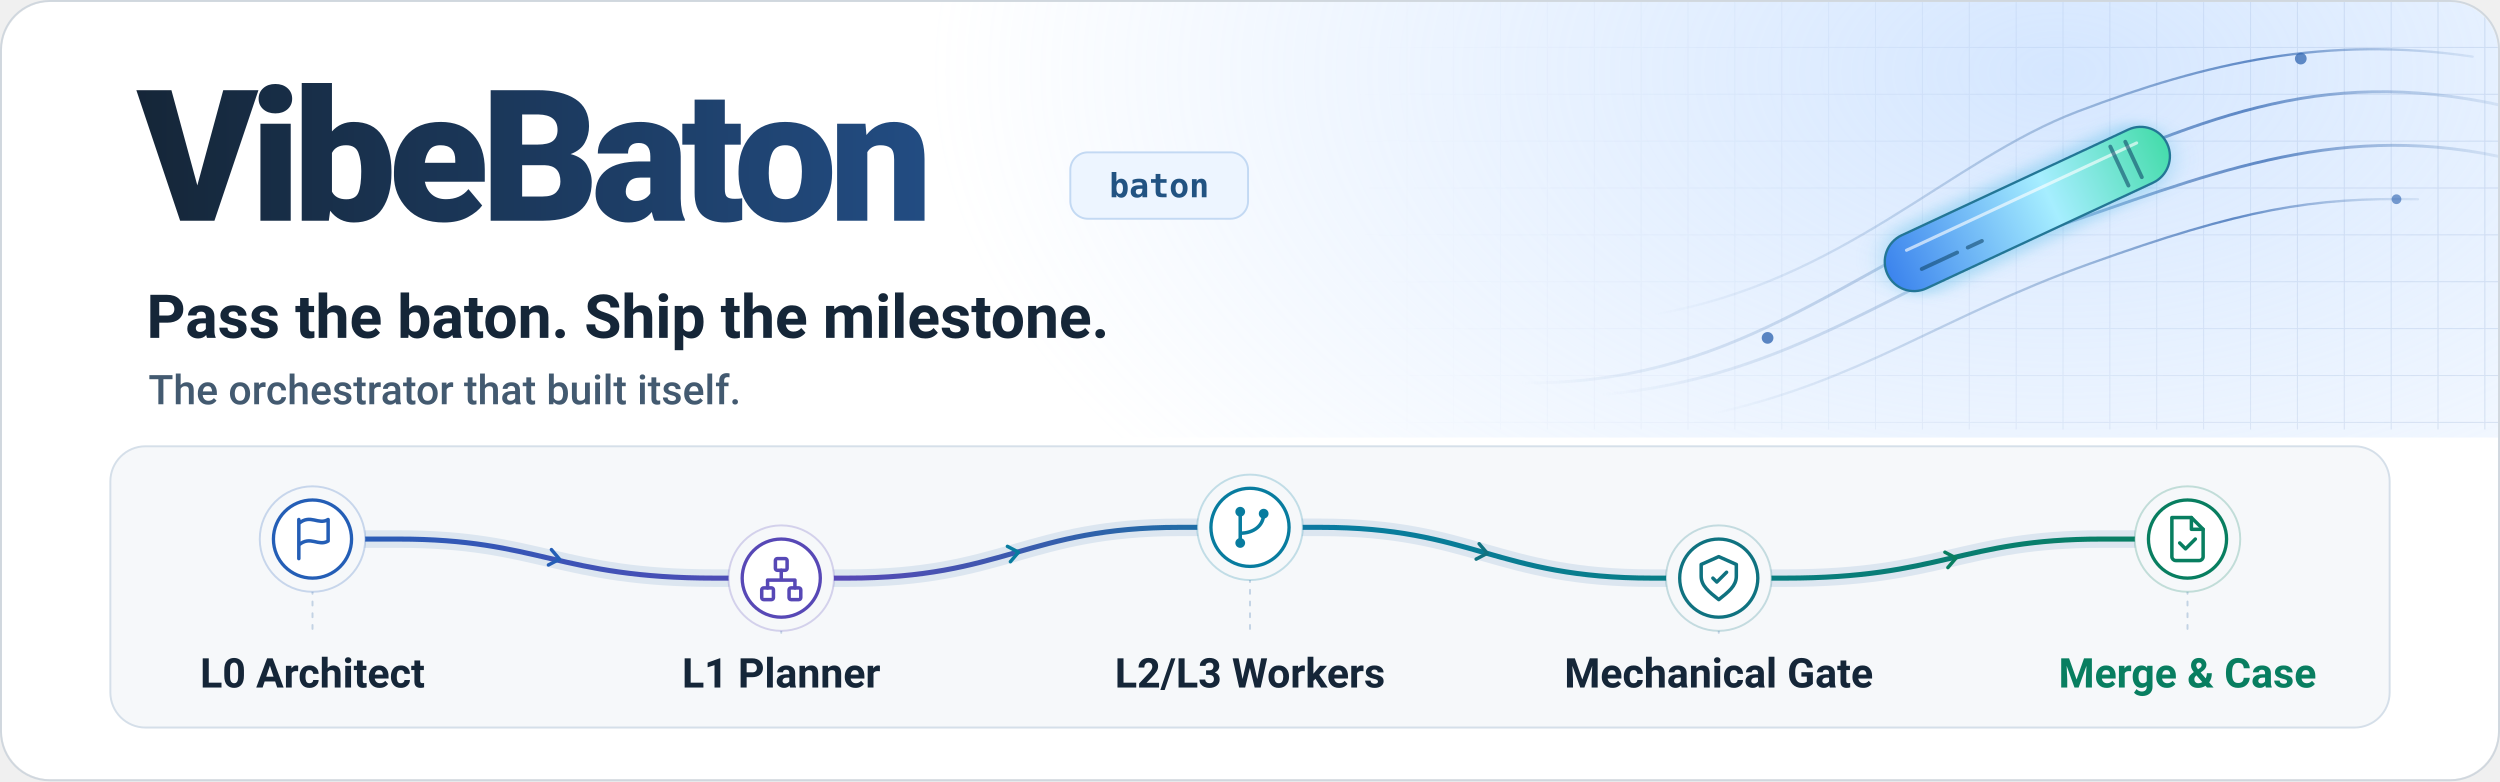
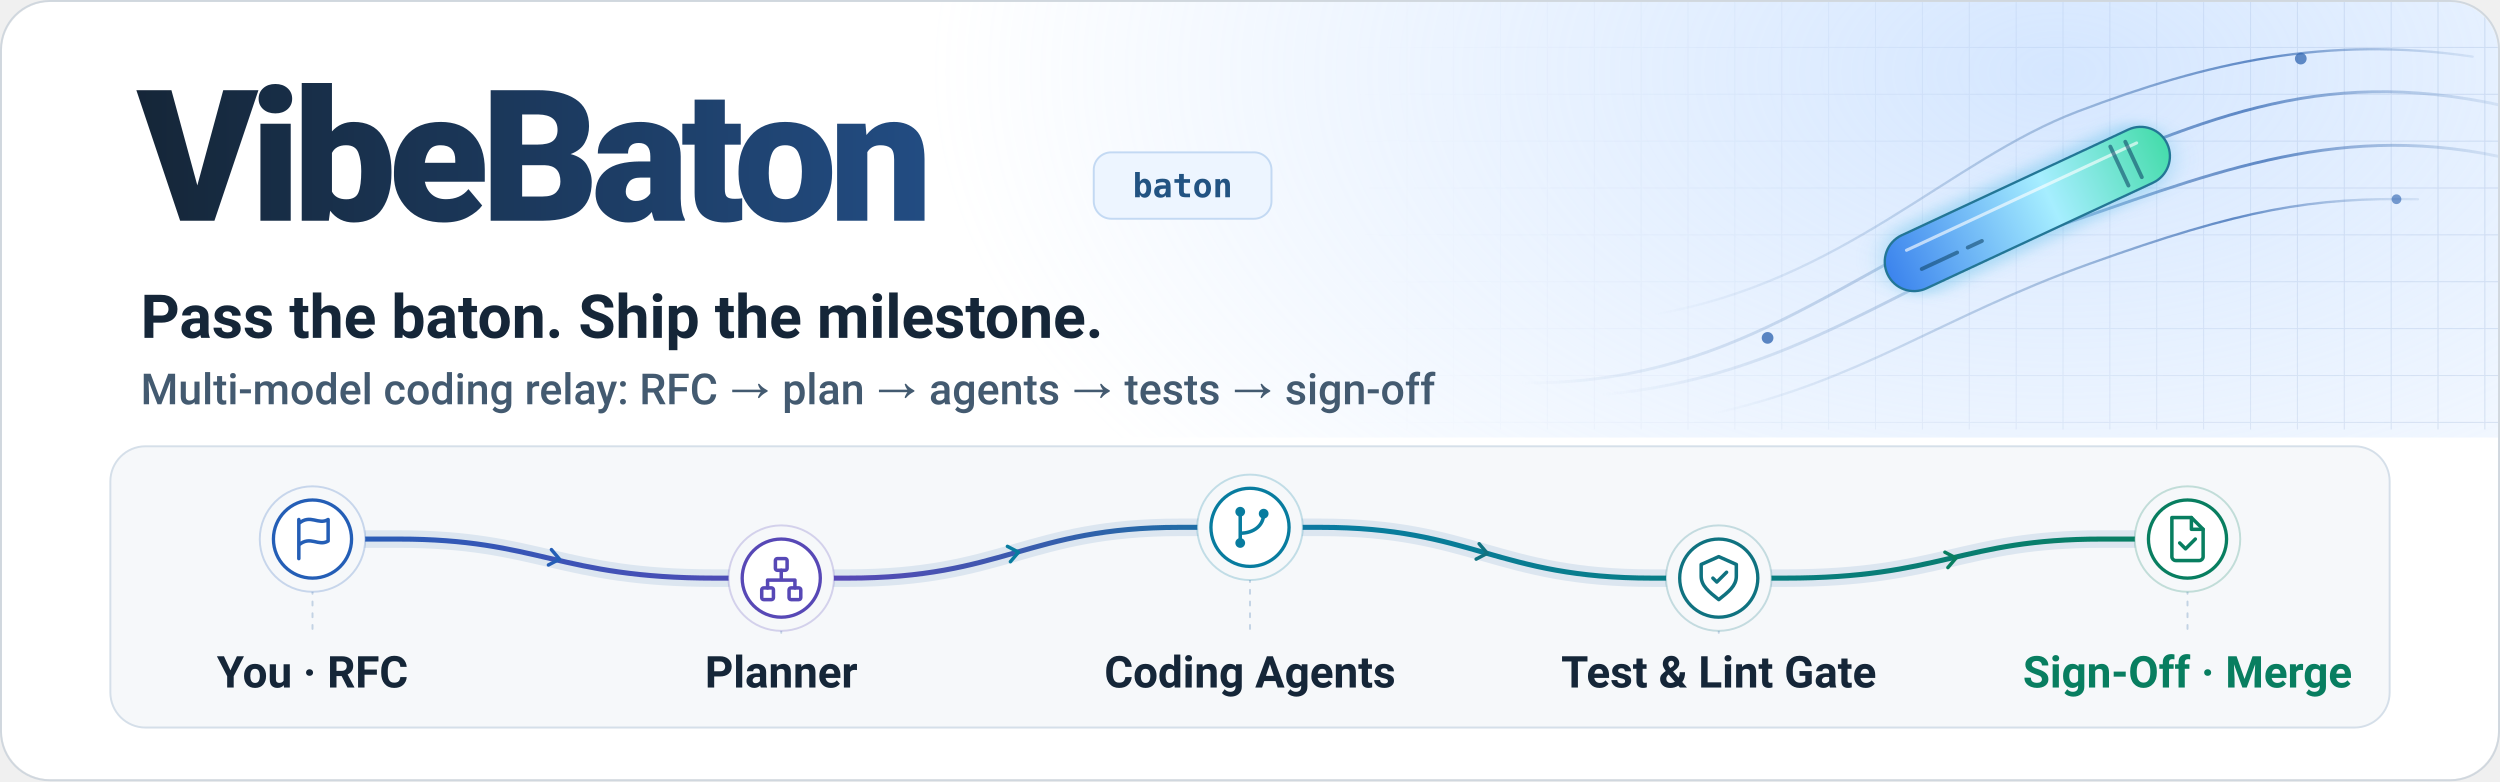
<svg xmlns="http://www.w3.org/2000/svg" width="1280" height="400" viewBox="0 0 1280 400" role="img" aria-labelledby="hero-title hero-description">
  <defs>
    <clipPath id="hero-frame">
      <rect x="1" y="1" width="1278" height="398" rx="25" />
    </clipPath>
    <radialGradient id="hero-wash" gradientUnits="userSpaceOnUse" cx="1054" cy="37" r="578" gradientTransform="matrix(1 0 0 .59 0 15)">
      <stop stop-color="#9bc5ff" stop-opacity=".42" />
      <stop offset="1" stop-color="#9bc5ff" stop-opacity="0" />
    </radialGradient>
    <linearGradient id="hero-grid-fade">
      <stop stop-color="#ffffff" stop-opacity="0" />
      <stop offset="1" stop-color="#ffffff" />
    </linearGradient>
    <mask id="hero-grid-mask">
      <rect x="690" width="590" height="220" fill="url(#hero-grid-fade)" />
    </mask>
    <pattern id="hero-grid" width="24" height="24" patternUnits="userSpaceOnUse">
      <path d="M24 0H0V24" fill="none" stroke="#6588b9" stroke-opacity=".19" />
    </pattern>
    <linearGradient id="hero-wordmark">
      <stop stop-color="#152638" />
      <stop offset="1" stop-color="#224c82" />
    </linearGradient>
    <linearGradient id="hero-track">
      <stop stop-color="#245eb6" />
      <stop offset=".28" stop-color="#5748b6" />
      <stop offset=".55" stop-color="#087c9f" />
      <stop offset="1" stop-color="#087e60" />
    </linearGradient>
    <linearGradient id="hero-baton">
      <stop stop-color="#3b83ed" />
      <stop offset=".58" stop-color="#a6eeff" />
      <stop offset="1" stop-color="#45dcab" />
    </linearGradient>
    <linearGradient id="hero-trace">
      <stop stop-color="#7b9eca" stop-opacity="0" />
      <stop offset=".49" stop-color="#7b9eca" stop-opacity=".62" />
      <stop offset=".74" stop-color="#2b61af" stop-opacity=".72" />
      <stop offset="1" stop-color="#7b9eca" stop-opacity=".18" />
    </linearGradient>
    <filter id="hero-baton-halo" x="-60%" y="-170%" width="220%" height="440%">
      <feGaussianBlur stdDeviation="5" />
    </filter>
    <path id="hero-route" d="M160 276H204C276 276 286 296 366 296H434C514 296 526 270 604 270H676C754 270 766 296 846 296H914C994 296 1004 276 1076 276H1120" />
  </defs>
  <style>
    text { font-family: -apple-system, BlinkMacSystemFont, 'Segoe UI', Roboto, Helvetica, Arial, sans-serif; }
    .cli { font-family: ui-monospace, SFMono-Regular, Menlo, Consolas, monospace; }
    @media (prefers-reduced-motion: reduce) {
      .baton-motion { display: none; }
    }
  </style>
  <g clip-path="url(#hero-frame)">
    <rect width="1280" height="400" fill="#ffffff" />
    <rect width="1280" height="224" fill="url(#hero-wash)" />
    <rect x="690" width="590" height="220" fill="url(#hero-grid)" mask="url(#hero-grid-mask)" />
    <g fill="none" stroke="url(#hero-trace)" stroke-linecap="round">
      <path d="M777 196C887 198 942 140 1034 101S1185 33 1281 54" stroke-width="1.5" />
      <path d="M821 202C919 193 973 143 1050 117S1193 62 1279 80" stroke-width="1.5" />
      <path d="M847 161C944 144 998 82 1064 57S1191 18 1266 29" stroke-width="1.2" />
      <path d="M876 212C953 195 992 163 1070 135S1184 101 1238 102" stroke-width="1.2" />
    </g>
    <g fill="#2b61af">
      <circle cx="905" cy="173" r="3" opacity=".76" />
      <circle cx="1178" cy="30" r="3" opacity=".72" />
      <circle cx="1227" cy="102" r="2.5" opacity=".61" />
    </g>
    <g transform="translate(1038 107) rotate(-25)">
      <rect x="-79" y="-19" width="158" height="38" rx="19" fill="#47b6e4" opacity=".37" filter="url(#hero-baton-halo)" />
      <rect x="-79" y="-15" width="158" height="30" rx="15" fill="url(#hero-baton)" stroke="#237695" stroke-width="1.2" />
      <path d="M-65-7H65" stroke="#ffffff" stroke-opacity=".63" stroke-width="1.6" stroke-linecap="round" />
      <path d="M-62 5h20m6 0h8m80-16v22m8-21v20" fill="none" stroke="#0f4668" stroke-opacity=".58" stroke-width="2" stroke-linecap="round" />
    </g>
  </g>
  <rect x=".5" y=".5" width="1279" height="399" rx="25" fill="none" stroke="#d0d7de" />
-   <text x="70" y="113" fill="url(#hero-wordmark)" font-size="94" font-weight="800" letter-spacing="-4">VibeBaton</text>
-   <rect x="548" y="78" width="91" height="34" rx="9" fill="#edf5ff" stroke="#c3d9f3" />
-   <text x="593.5" y="101" fill="#225382" font-size="17" font-weight="600" text-anchor="middle" class="cli">baton</text>
-   <text x="75" y="173" fill="#152638" font-size="31" font-weight="700">Pass the baton. Ship the milestone.</text>
-   <text x="76" y="207" fill="#435a70" font-size="21" font-weight="500">The orchestrator that built itself.</text>
+   <text x="70" y="113" fill="url(#hero-wordmark)" font-size="94" font-weight="800" letter-spacing="-4" textLength="470" lengthAdjust="spacingAndGlyphs">VibeBaton</text>
+   <rect x="560" y="78" width="91" height="34" rx="9" fill="#edf5ff" stroke="#c3d9f3" />
+   <text x="605.5" y="101" fill="#225382" font-size="17" font-weight="600" text-anchor="middle" class="cli">baton</text>
+   <text x="72" y="173" fill="#152638" font-size="31" font-weight="700">Pass the baton. Ship the milestone.</text>
+   <text x="72" y="207" fill="#435a70" font-size="22" font-weight="500">Multi-model coding relay: RFC → plan → agents → tests → sign-off</text>
  <rect x="56.5" y="228.5" width="1167" height="144" rx="18" fill="#f6f8fa" stroke="#d5dfe9" />
  <g fill="none" stroke-linecap="round">
    <use href="#hero-route" stroke="#dce6f0" stroke-width="9" />
    <use href="#hero-route" stroke="url(#hero-track)" stroke-width="2.6" />
    <g stroke="#c3d3e4" stroke-dasharray="2 4">
      <path d="M160 302v23m240-3v3m240-29v29m240-3v3m240-23v23" />
    </g>
    <g stroke-width="1.8" stroke-linejoin="round">
      <path d="m-3.5-4 5 4-5 4" transform="translate(285 286) rotate(11)" stroke="#245eb6" />
      <path d="m-3.5-4 5 4-5 4" transform="translate(520 283) rotate(-11)" stroke="#087c9f" />
      <path d="m-3.5-4 5 4-5 4" transform="translate(760 283) rotate(11)" stroke="#0f7280" />
      <path d="m-3.5-4 5 4-5 4" transform="translate(1000 286) rotate(-11)" stroke="#087e60" />
    </g>
  </g>
  <g transform="translate(160 276)" color="#245eb6">
    <circle r="27" fill="#f6f8fa" stroke="currentColor" stroke-opacity=".22" />
    <circle r="20" fill="#ffffff" stroke="currentColor" stroke-width="1.7" />
    <g fill="none" stroke="currentColor" stroke-width="1.8" stroke-linecap="round" stroke-linejoin="round">
      <path d="M-7 10v-20m0 2c6-5 10 1 15-2v11C3 4-1-2-7 3" />
    </g>
  </g>
  <g transform="translate(400 296)" color="#5748b6">
    <circle r="27" fill="#f6f8fa" stroke="currentColor" stroke-opacity=".22" />
    <circle r="20" fill="#ffffff" stroke="currentColor" stroke-width="1.7" />
    <g fill="none" stroke="currentColor" stroke-width="1.8" stroke-linecap="round" stroke-linejoin="round">
      <path d="M0-4v5m-7 4V1H7v4" />
      <rect x="-3" y="-10" width="6" height="6" rx="1" />
      <rect x="-10" y="5" width="6" height="6" rx="1" />
      <rect x="4" y="5" width="6" height="6" rx="1" />
    </g>
  </g>
  <g transform="translate(640 270)" color="#087c9f">
    <circle r="27" fill="#f6f8fa" stroke="currentColor" stroke-opacity=".22" />
    <circle r="20" fill="#ffffff" stroke="currentColor" stroke-width="1.7" />
    <g fill="none" stroke="currentColor" stroke-width="1.8" stroke-linecap="round" stroke-linejoin="round">
      <path d="M-5-8v16m0-5C2 3 7-1 7-7" />
      <circle cx="-5" cy="-8" r="2.5" fill="currentColor" stroke="none" />
      <circle cx="-5" cy="8" r="2.5" fill="currentColor" stroke="none" />
      <circle cx="7" cy="-7" r="2.5" fill="currentColor" stroke="none" />
    </g>
  </g>
  <g transform="translate(880 296)" color="#0f7280">
    <circle r="27" fill="#f6f8fa" stroke="currentColor" stroke-opacity=".22" />
    <circle r="20" fill="#ffffff" stroke="currentColor" stroke-width="1.7" />
    <g fill="none" stroke="currentColor" stroke-width="1.8" stroke-linecap="round" stroke-linejoin="round">
      <path d="M0-11 9-7v6c0 5-4 8-9 12-5-4-9-7-9-12v-6l9-4Z" />
      <path d="m-3 0 2 2 5-5" />
    </g>
  </g>
  <g transform="translate(1120 276)" color="#087e60">
    <circle r="27" fill="#f6f8fa" stroke="currentColor" stroke-opacity=".22" />
    <circle r="20" fill="#ffffff" stroke="currentColor" stroke-width="1.7" />
    <g fill="none" stroke="currentColor" stroke-width="1.8" stroke-linecap="round" stroke-linejoin="round">
      <path d="M-8-11H2l6 6v14a2 2 0 0 1-2 2H-6a2 2 0 0 1-2-2Z" />
      <path d="M2-11v6h6M-4 2l3 3 5-5" />
    </g>
  </g>
-   <g fill="#152638" font-size="21" font-weight="650" text-anchor="middle">
-     <text x="160" y="352">L0 Architect</text>
-     <text x="400" y="352">L1 Planner</text>
-     <text x="640" y="352">L2/L3 Workers</text>
-     <text x="880" y="352">Mechanical Gate</text>
-     <text x="1120" y="352" fill="#087e60">Merge &amp; Case</text>
+   <g fill="#152638" font-size="22.5" font-weight="650" text-anchor="middle">
+     <text x="160" y="352">You · RFC</text>
+     <text x="400" y="352">Planner</text>
+     <text x="640" y="352">Coding Agents</text>
+     <text x="880" y="352">Test &amp; Lint Gate</text>
+     <text x="1120" y="352" fill="#087e60" font-weight="700">Sign-Off · Merge</text>
  </g>
  <g class="baton-motion" opacity="0">
-     <animateMotion path="M160 276H204C276 276 286 296 366 296H434C514 296 526 270 604 270H676C754 270 766 296 846 296H914C994 296 1004 276 1076 276H1120" rotate="auto" dur="5s" repeatCount="indefinite" />
-     <animate attributeName="opacity" values="0;1;1;0" keyTimes="0;.06;.94;1" dur="5s" repeatCount="indefinite" />
+     <animateMotion path="M160 276H204C276 276 286 296 366 296H434C514 296 526 270 604 270H676C754 270 766 296 846 296H914C994 296 1004 276 1076 276H1120" rotate="auto" dur="7.5s" repeatCount="indefinite" />
+     <animate attributeName="opacity" values="0;1;1;0" keyTimes="0;.06;.94;1" dur="7.5s" repeatCount="indefinite" />
    <rect x="-18" y="-6" width="36" height="12" rx="6" fill="#47b6e4" filter="url(#hero-baton-halo)" />
    <rect x="-14" y="-3.5" width="28" height="7" rx="3.5" fill="url(#hero-baton)" stroke="#237695" stroke-width="1" />
  </g>
</svg>
